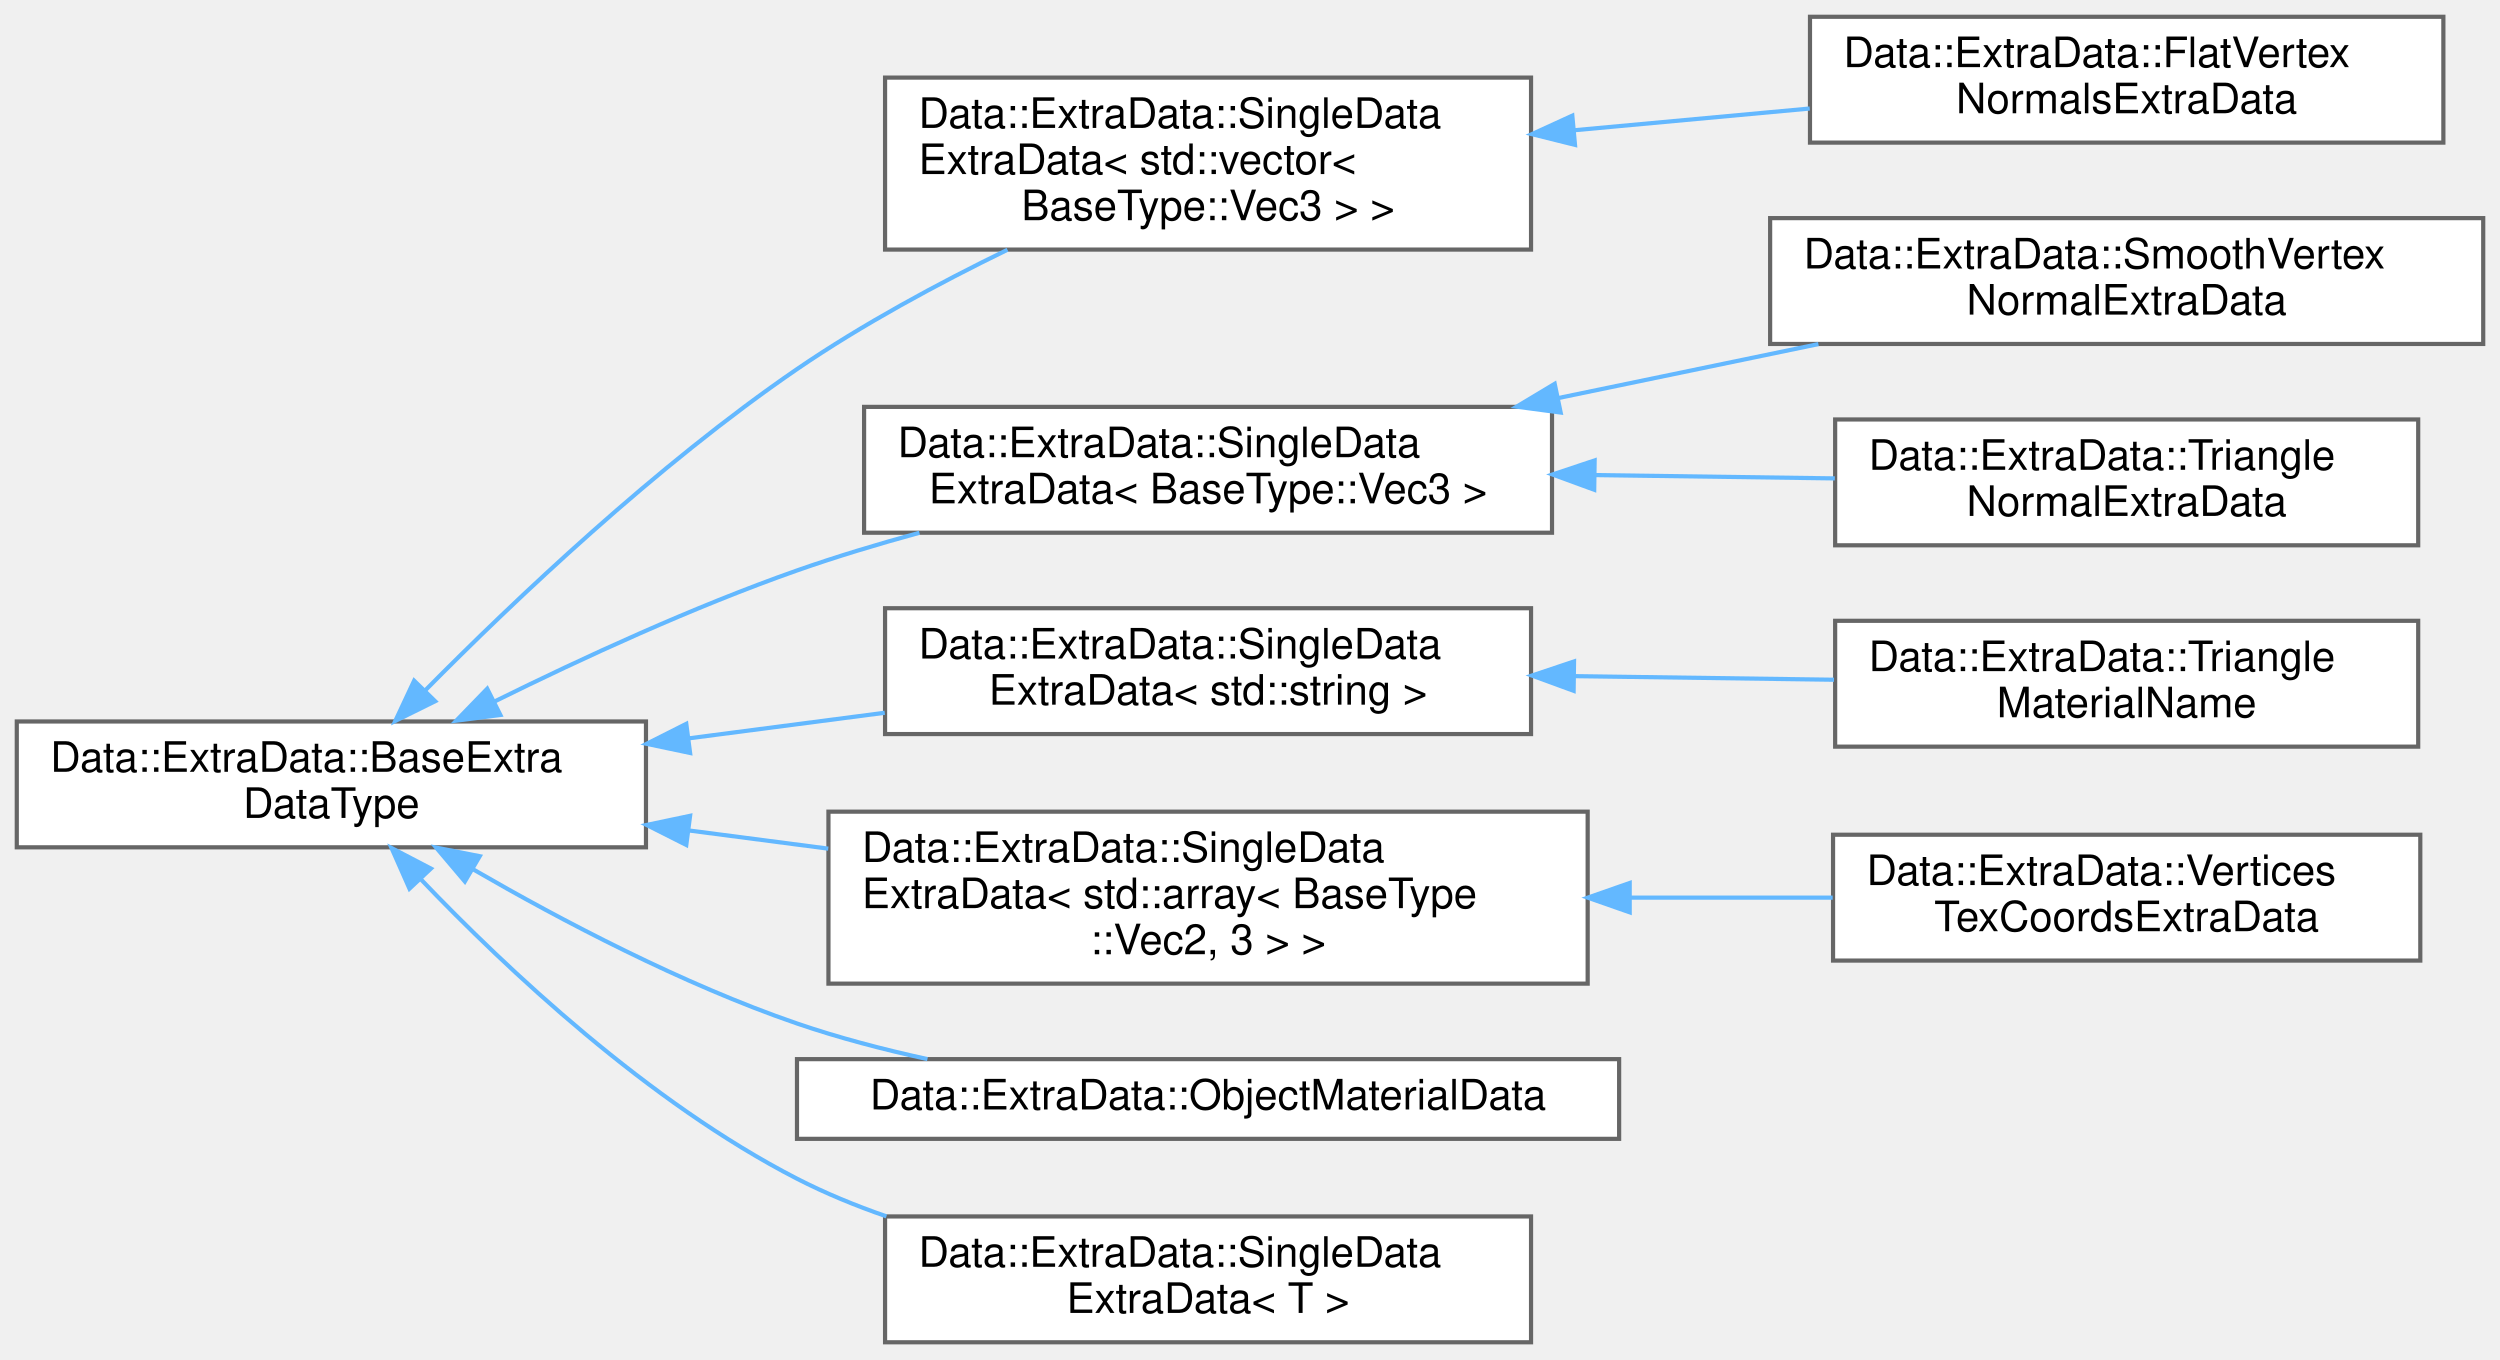
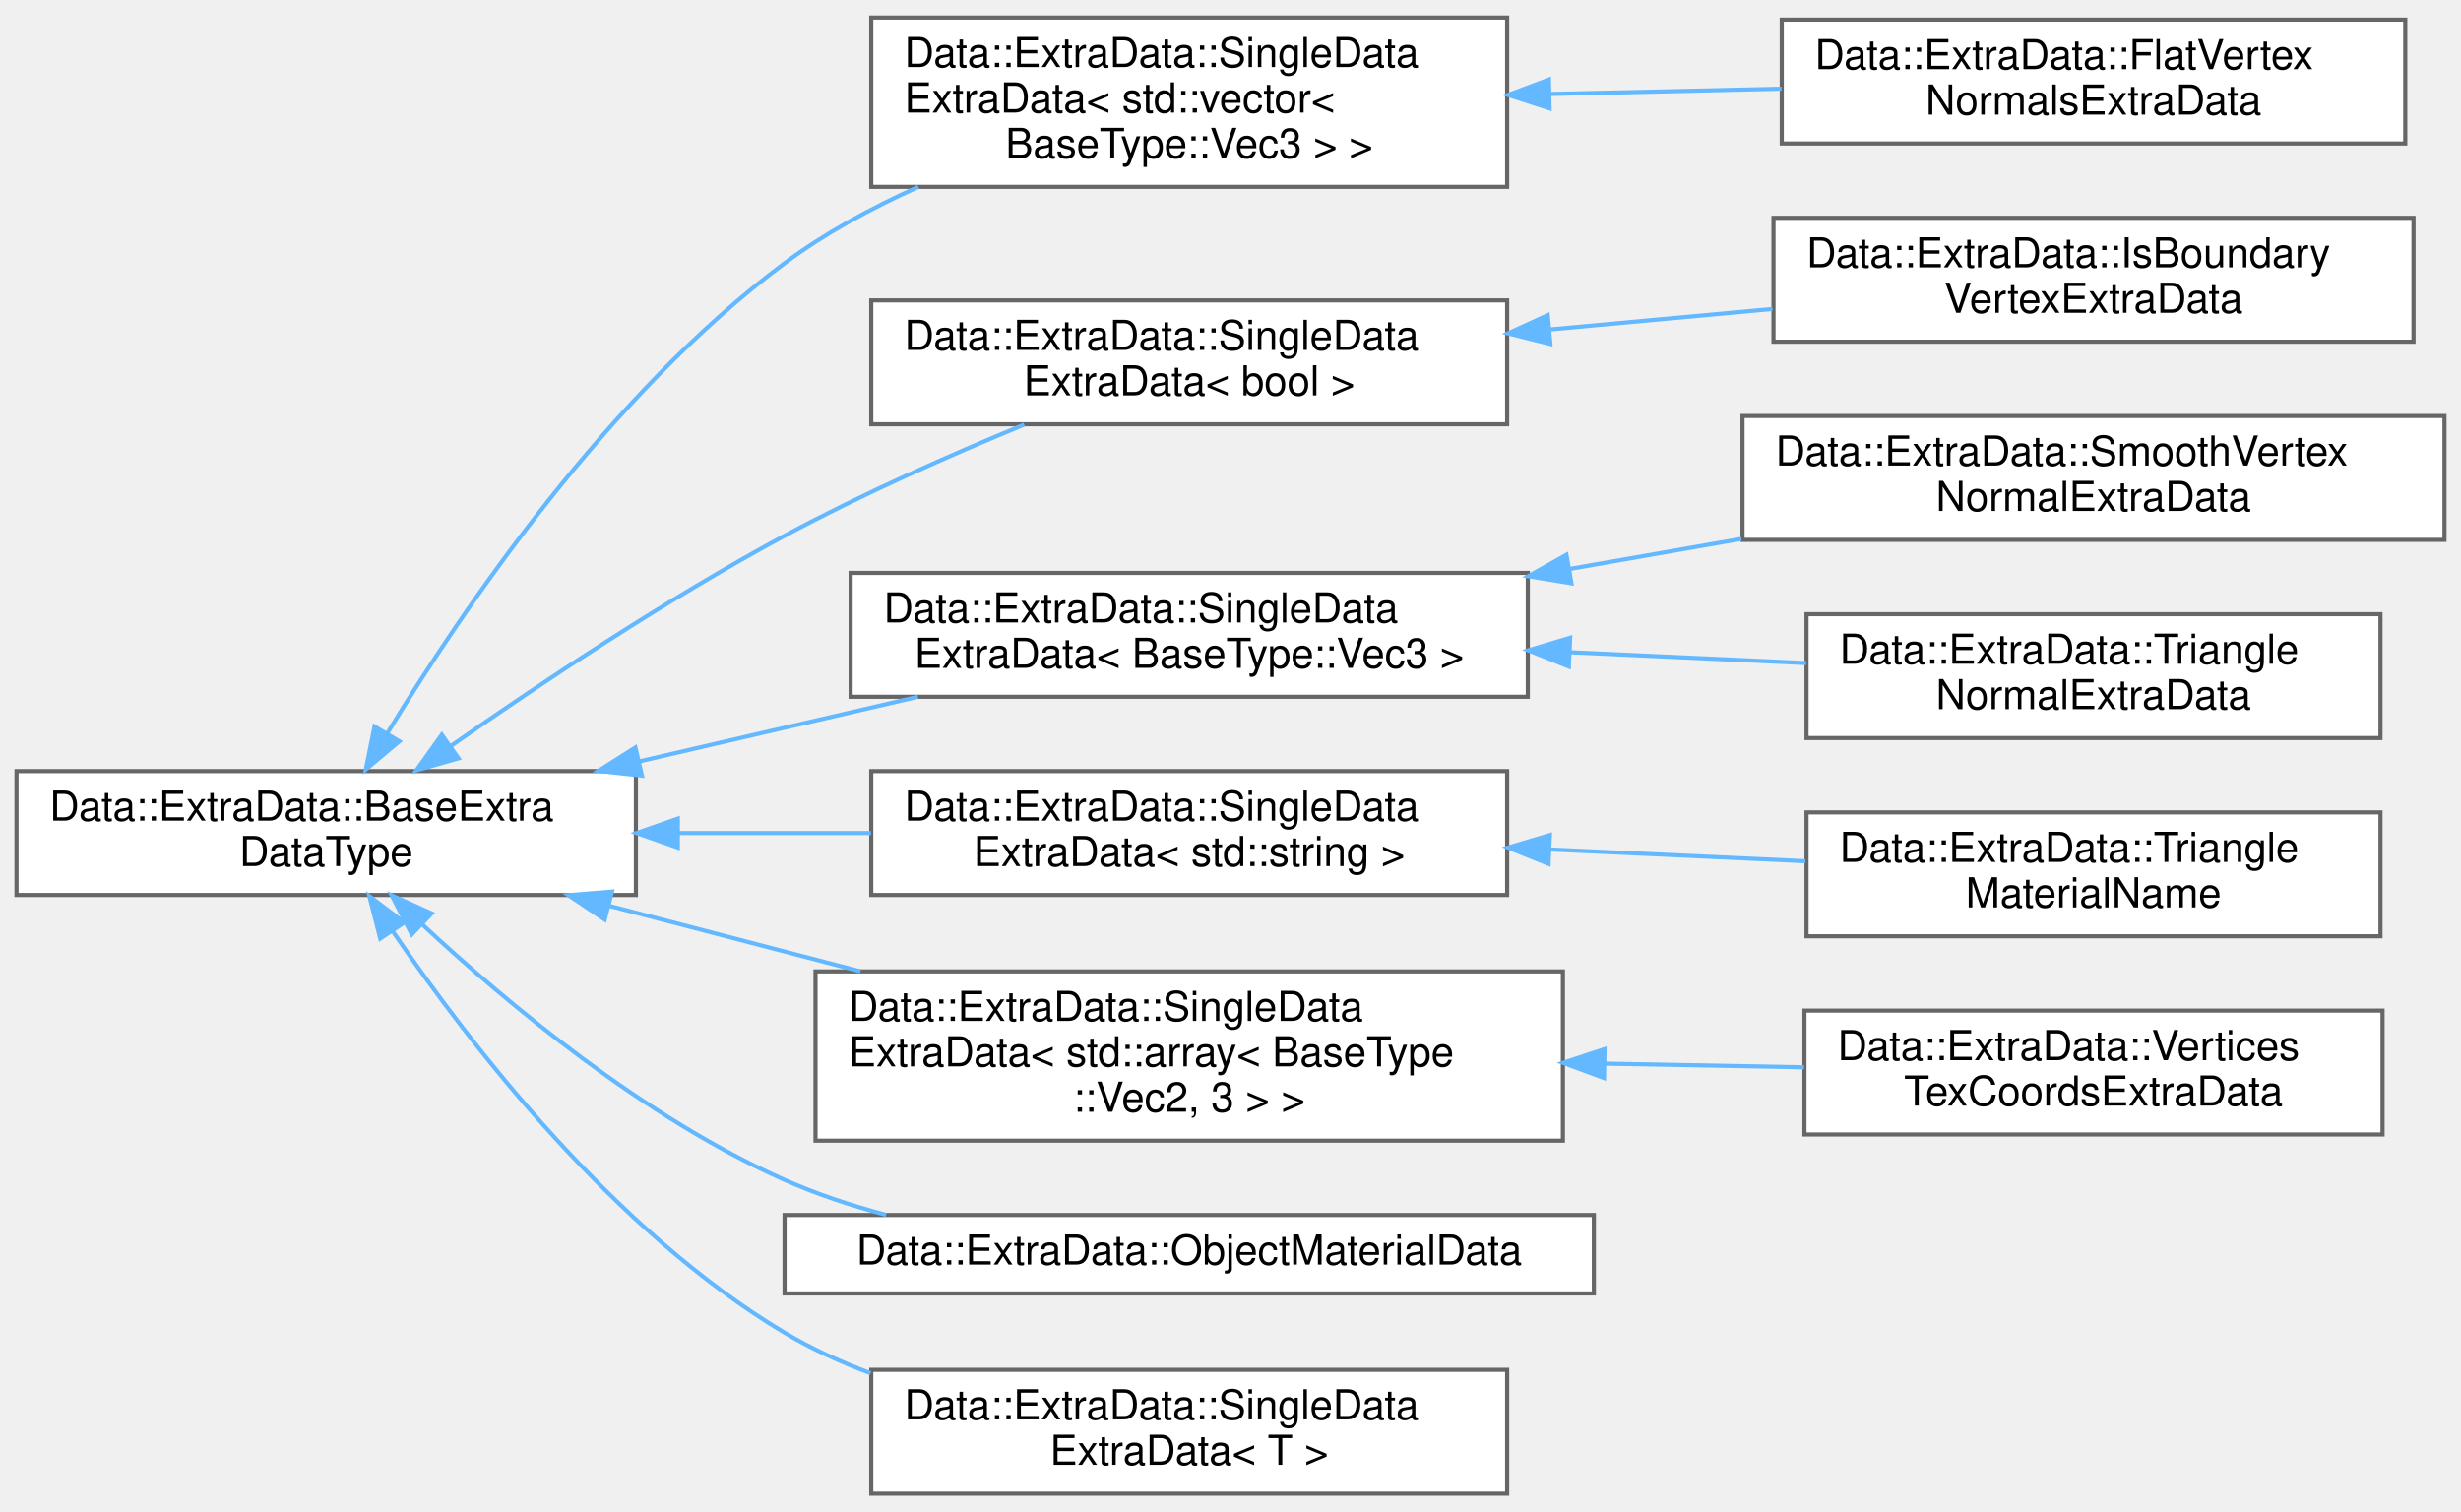
- <svg xmlns="http://www.w3.org/2000/svg" xmlns:xlink="http://www.w3.org/1999/xlink" width="596pt" height="324pt" viewBox="0.00 0.00 596.00 324.00">
-   <g id="graph0" class="graph" transform="scale(1 1) rotate(0) translate(4 320)">
+ <svg xmlns="http://www.w3.org/2000/svg" xmlns:xlink="http://www.w3.org/1999/xlink" width="596pt" height="366pt" viewBox="0.00 0.00 596.00 365.50">
+   <g id="graph0" class="graph" transform="scale(1 1) rotate(0) translate(4 361.5)">
    <g id="Node000000" class="node">
      <g id="a_Node000000">
        <a xlink:href="classData_1_1ExtraData_1_1BaseExtraDataType.html" target="_top" xlink:title="Base class for extra data type.">
-           <polygon fill="white" stroke="#666666" points="150,-148 0,-148 0,-118 150,-118 150,-148" />
-           <text text-anchor="start" x="8" y="-136" font-family="Helvetica,sans-Serif" font-size="10.00">Data::ExtraData::BaseExtra</text>
-           <text text-anchor="middle" x="75" y="-125" font-family="Helvetica,sans-Serif" font-size="10.00">DataType</text>
+           <polygon fill="white" stroke="#666666" points="150,-175 0,-175 0,-145 150,-145 150,-175" />
+           <text text-anchor="start" x="8" y="-163" font-family="Helvetica,sans-Serif" font-size="10.00">Data::ExtraData::BaseExtra</text>
+           <text text-anchor="middle" x="75" y="-152" font-family="Helvetica,sans-Serif" font-size="10.00">DataType</text>
        </a>
      </g>
    </g>
    <g id="Node000001" class="node">
      <g id="a_Node000001">
        <a xlink:href="classData_1_1ExtraData_1_1SingleDataExtraData.html" target="_top" xlink:title=" ">
-           <polygon fill="white" stroke="#666666" points="361,-301.5 207,-301.5 207,-260.5 361,-260.5 361,-301.5" />
-           <text text-anchor="start" x="215" y="-289.5" font-family="Helvetica,sans-Serif" font-size="10.00">Data::ExtraData::SingleData</text>
-           <text text-anchor="start" x="215" y="-278.5" font-family="Helvetica,sans-Serif" font-size="10.00">ExtraData&lt; std::vector&lt;</text>
-           <text text-anchor="middle" x="284" y="-267.5" font-family="Helvetica,sans-Serif" font-size="10.00"> BaseType::Vec3 &gt; &gt;</text>
+           <polygon fill="white" stroke="#666666" points="361,-357.5 207,-357.5 207,-316.5 361,-316.5 361,-357.5" />
+           <text text-anchor="start" x="215" y="-345.5" font-family="Helvetica,sans-Serif" font-size="10.00">Data::ExtraData::SingleData</text>
+           <text text-anchor="start" x="215" y="-334.5" font-family="Helvetica,sans-Serif" font-size="10.00">ExtraData&lt; std::vector&lt;</text>
+           <text text-anchor="middle" x="284" y="-323.5" font-family="Helvetica,sans-Serif" font-size="10.00"> BaseType::Vec3 &gt; &gt;</text>
        </a>
      </g>
    </g>
    <g id="edge2_Node000000_Node000001" class="edge">
      <g id="a_edge2_Node000000_Node000001">
        <a xlink:title=" ">
-           <path fill="none" stroke="#63b8ff" d="M97.44,-155.48C118.61,-176.88 152.58,-209.12 186,-232 201.57,-242.66 219.78,-252.47 236.18,-260.46" />
-           <polygon fill="#63b8ff" stroke="#63b8ff" points="99.74,-152.83 90.24,-148.13 94.73,-157.72 99.74,-152.83" />
+           <path fill="none" stroke="#63b8ff" d="M89.75,-184.08C108.16,-214.39 143.46,-266.33 186,-298 195.75,-305.26 207.05,-311.4 218.4,-316.49" />
+           <polygon fill="#63b8ff" stroke="#63b8ff" points="92.72,-182.22 84.6,-175.41 86.7,-185.8 92.72,-182.22" />
        </a>
      </g>
    </g>
    <g id="Node000003" class="node">
      <g id="a_Node000003">
+         <a xlink:href="classData_1_1ExtraData_1_1SingleDataExtraData.html" target="_top" xlink:title=" ">
+           <polygon fill="white" stroke="#666666" points="361,-289 207,-289 207,-259 361,-259 361,-289" />
+           <text text-anchor="start" x="215" y="-277" font-family="Helvetica,sans-Serif" font-size="10.00">Data::ExtraData::SingleData</text>
+           <text text-anchor="middle" x="284" y="-266" font-family="Helvetica,sans-Serif" font-size="10.00">ExtraData&lt; bool &gt;</text>
+         </a>
+       </g>
+     </g>
+     <g id="edge4_Node000000_Node000003" class="edge">
+       <g id="a_edge4_Node000000_Node000003">
+         <a xlink:title=" ">
+           <path fill="none" stroke="#63b8ff" d="M105.26,-181.13C126.96,-196.3 157.57,-216.68 186,-232 204.58,-242.01 226.04,-251.5 244.05,-258.92" />
+           <polygon fill="#63b8ff" stroke="#63b8ff" points="107.03,-178.09 96.84,-175.19 102.99,-183.81 107.03,-178.09" />
+         </a>
+       </g>
+     </g>
+     <g id="Node000005" class="node">
+       <g id="a_Node000005">
        <a xlink:href="classData_1_1ExtraData_1_1SingleDataExtraData.html" target="_top" xlink:title=" ">
          <polygon fill="white" stroke="#666666" points="366,-223 202,-223 202,-193 366,-193 366,-223" />
          <text text-anchor="start" x="210" y="-211" font-family="Helvetica,sans-Serif" font-size="10.00">Data::ExtraData::SingleData</text>
          <text text-anchor="middle" x="284" y="-200" font-family="Helvetica,sans-Serif" font-size="10.00">ExtraData&lt; BaseType::Vec3 &gt;</text>
        </a>
      </g>
    </g>
-     <g id="edge4_Node000000_Node000003" class="edge">
-       <g id="a_edge4_Node000000_Node000003">
-         <a xlink:title=" ">
-           <path fill="none" stroke="#63b8ff" d="M113.93,-152.78C134.8,-163.1 161.38,-175.34 186,-184 195.33,-187.28 205.31,-190.29 215.19,-192.99" />
-           <polygon fill="#63b8ff" stroke="#63b8ff" points="115.29,-149.55 104.78,-148.2 112.15,-155.81 115.29,-149.55" />
-         </a>
-       </g>
-     </g>
-     <g id="Node000006" class="node">
-       <g id="a_Node000006">
+     <g id="edge6_Node000000_Node000005" class="edge">
+       <g id="a_edge6_Node000000_Node000005">
+         <a xlink:title=" ">
+           <path fill="none" stroke="#63b8ff" d="M150.92,-177.37C172.99,-182.49 196.93,-188.04 218.3,-193" />
+           <polygon fill="#63b8ff" stroke="#63b8ff" points="151.46,-173.91 140.93,-175.06 149.88,-180.72 151.46,-173.91" />
+         </a>
+       </g>
+     </g>
+     <g id="Node000008" class="node">
+       <g id="a_Node000008">
        <a xlink:href="classData_1_1ExtraData_1_1SingleDataExtraData.html" target="_top" xlink:title=" ">
          <polygon fill="white" stroke="#666666" points="361,-175 207,-175 207,-145 361,-145 361,-175" />
          <text text-anchor="start" x="215" y="-163" font-family="Helvetica,sans-Serif" font-size="10.00">Data::ExtraData::SingleData</text>
          <text text-anchor="middle" x="284" y="-152" font-family="Helvetica,sans-Serif" font-size="10.00">ExtraData&lt; std::string &gt;</text>
        </a>
      </g>
    </g>
-     <g id="edge7_Node000000_Node000006" class="edge">
-       <g id="a_edge7_Node000000_Node000006">
-         <a xlink:title=" ">
-           <path fill="none" stroke="#63b8ff" d="M160.21,-143.98C175.67,-146 191.72,-148.09 206.93,-150.08" />
-           <polygon fill="#63b8ff" stroke="#63b8ff" points="160.52,-140.49 150.15,-142.67 159.61,-147.44 160.52,-140.49" />
-         </a>
-       </g>
-     </g>
-     <g id="Node000008" class="node">
-       <g id="a_Node000008">
+     <g id="edge9_Node000000_Node000008" class="edge">
+       <g id="a_edge9_Node000000_Node000008">
+         <a xlink:title=" ">
+           <path fill="none" stroke="#63b8ff" d="M160.21,-160C175.67,-160 191.72,-160 206.93,-160" />
+           <polygon fill="#63b8ff" stroke="#63b8ff" points="160.15,-156.5 150.15,-160 160.15,-163.5 160.15,-156.5" />
+         </a>
+       </g>
+     </g>
+     <g id="Node000010" class="node">
+       <g id="a_Node000010">
        <a xlink:href="classData_1_1ExtraData_1_1SingleDataExtraData.html" target="_top" xlink:title=" ">
          <polygon fill="white" stroke="#666666" points="374.5,-126.5 193.5,-126.5 193.5,-85.5 374.5,-85.5 374.5,-126.5" />
          <text text-anchor="start" x="201.5" y="-114.5" font-family="Helvetica,sans-Serif" font-size="10.00">Data::ExtraData::SingleData</text>
          <text text-anchor="start" x="201.5" y="-103.5" font-family="Helvetica,sans-Serif" font-size="10.00">ExtraData&lt; std::array&lt; BaseType</text>
          <text text-anchor="middle" x="284" y="-92.5" font-family="Helvetica,sans-Serif" font-size="10.00">::Vec2, 3 &gt; &gt;</text>
        </a>
      </g>
    </g>
-     <g id="edge9_Node000000_Node000008" class="edge">
-       <g id="a_edge9_Node000000_Node000008">
-         <a xlink:title=" ">
-           <path fill="none" stroke="#63b8ff" d="M160.13,-122.03C171.11,-120.59 182.39,-119.12 193.46,-117.68" />
-           <polygon fill="#63b8ff" stroke="#63b8ff" points="159.61,-118.56 150.15,-123.33 160.52,-125.51 159.61,-118.56" />
-         </a>
-       </g>
-     </g>
-     <g id="Node000010" class="node">
-       <g id="a_Node000010">
+     <g id="edge11_Node000000_Node000010" class="edge">
+       <g id="a_edge11_Node000000_Node000010">
+         <a xlink:title=" ">
+           <path fill="none" stroke="#63b8ff" d="M143.35,-142.43C162.83,-137.35 184.27,-131.76 204.38,-126.51" />
+           <polygon fill="#63b8ff" stroke="#63b8ff" points="142.45,-139.05 133.66,-144.96 144.22,-145.82 142.45,-139.05" />
+         </a>
+       </g>
+     </g>
+     <g id="Node000012" class="node">
+       <g id="a_Node000012">
        <a xlink:href="classData_1_1ExtraData_1_1ObjectMaterialData.html" target="_top" xlink:title="Store object material data defined within a MTL file.">
          <polygon fill="white" stroke="#666666" points="382,-67.5 186,-67.5 186,-48.5 382,-48.5 382,-67.5" />
          <text text-anchor="middle" x="284" y="-55.5" font-family="Helvetica,sans-Serif" font-size="10.00">Data::ExtraData::ObjectMaterialData</text>
        </a>
      </g>
    </g>
-     <g id="edge11_Node000000_Node000010" class="edge">
-       <g id="a_edge11_Node000000_Node000010">
-         <a xlink:title=" ">
-           <path fill="none" stroke="#63b8ff" d="M108.62,-112.85C129.93,-100.51 158.77,-85.35 186,-76 195.88,-72.61 206.56,-69.81 217.1,-67.51" />
-           <polygon fill="#63b8ff" stroke="#63b8ff" points="106.82,-109.85 99.98,-117.93 110.37,-115.88 106.82,-109.85" />
-         </a>
-       </g>
-     </g>
-     <g id="Node000011" class="node">
-       <g id="a_Node000011">
+     <g id="edge13_Node000000_Node000012" class="edge">
+       <g id="a_edge13_Node000000_Node000012">
+         <a xlink:title=" ">
+           <path fill="none" stroke="#63b8ff" d="M98.25,-137.88C119.12,-118.47 152.12,-91.04 186,-76 193.75,-72.56 202.13,-69.78 210.6,-67.53" />
+           <polygon fill="#63b8ff" stroke="#63b8ff" points="95.71,-135.46 90.87,-144.89 100.53,-140.54 95.71,-135.46" />
+         </a>
+       </g>
+     </g>
+     <g id="Node000013" class="node">
+       <g id="a_Node000013">
        <a xlink:href="classData_1_1ExtraData_1_1SingleDataExtraData.html" target="_top" xlink:title="Base class for extra data type with only one attribute.">
          <polygon fill="white" stroke="#666666" points="361,-30 207,-30 207,0 361,0 361,-30" />
          <text text-anchor="start" x="215" y="-18" font-family="Helvetica,sans-Serif" font-size="10.00">Data::ExtraData::SingleData</text>
          <text text-anchor="middle" x="284" y="-7" font-family="Helvetica,sans-Serif" font-size="10.00">ExtraData&lt; T &gt;</text>
        </a>
      </g>
    </g>
-     <g id="edge12_Node000000_Node000011" class="edge">
-       <g id="a_edge12_Node000000_Node000011">
-         <a xlink:title=" ">
-           <path fill="none" stroke="#63b8ff" d="M96.29,-110.42C116.85,-88.91 150.58,-57.21 186,-39 192.71,-35.55 199.94,-32.58 207.32,-30.02" />
-           <polygon fill="#63b8ff" stroke="#63b8ff" points="93.62,-108.14 89.34,-117.83 98.73,-112.93 93.62,-108.14" />
+     <g id="edge14_Node000000_Node000013" class="edge">
+       <g id="a_edge14_Node000000_Node000013">
+         <a xlink:title=" ">
+           <path fill="none" stroke="#63b8ff" d="M91.23,-136.04C110.09,-108.39 144.82,-63.56 186,-39 192.48,-35.13 199.56,-31.89 206.85,-29.17" />
+           <polygon fill="#63b8ff" stroke="#63b8ff" points="88.09,-134.45 85.46,-144.71 93.91,-138.33 88.09,-134.45" />
        </a>
      </g>
    </g>
    <g id="Node000002" class="node">
      <g id="a_Node000002">
        <a xlink:href="classData_1_1ExtraData_1_1FlatVertexNormalsExtraData.html" target="_top" xlink:title="Extra data type to store vertex flat normals.">
-           <polygon fill="white" stroke="#666666" points="578.5,-316 427.5,-316 427.5,-286 578.5,-286 578.5,-316" />
-           <text text-anchor="start" x="435.5" y="-304" font-family="Helvetica,sans-Serif" font-size="10.00">Data::ExtraData::FlatVertex</text>
-           <text text-anchor="middle" x="503" y="-293" font-family="Helvetica,sans-Serif" font-size="10.00">NormalsExtraData</text>
+           <polygon fill="white" stroke="#666666" points="578.5,-357 427.5,-357 427.5,-327 578.5,-327 578.5,-357" />
+           <text text-anchor="start" x="435.5" y="-345" font-family="Helvetica,sans-Serif" font-size="10.00">Data::ExtraData::FlatVertex</text>
+           <text text-anchor="middle" x="503" y="-334" font-family="Helvetica,sans-Serif" font-size="10.00">NormalsExtraData</text>
        </a>
      </g>
    </g>
    <g id="edge3_Node000001_Node000002" class="edge">
      <g id="a_edge3_Node000001_Node000002">
        <a xlink:title=" ">
-           <path fill="none" stroke="#63b8ff" d="M371.4,-288.96C389.94,-290.67 409.39,-292.46 427.44,-294.13" />
-           <polygon fill="#63b8ff" stroke="#63b8ff" points="371.48,-285.46 361.2,-288.02 370.84,-292.43 371.48,-285.46" />
+           <path fill="none" stroke="#63b8ff" d="M371.4,-338.99C389.94,-339.42 409.39,-339.87 427.44,-340.28" />
+           <polygon fill="#63b8ff" stroke="#63b8ff" points="371.28,-335.49 361.2,-338.76 371.12,-342.49 371.28,-335.49" />
        </a>
      </g>
    </g>
    <g id="Node000004" class="node">
      <g id="a_Node000004">
-         <a xlink:href="classData_1_1ExtraData_1_1SmoothVertexNormalExtraData.html" target="_top" xlink:title="Extra data type to store a smooth vertex normal.">
-           <polygon fill="white" stroke="#666666" points="588,-268 418,-268 418,-238 588,-238 588,-268" />
-           <text text-anchor="start" x="426" y="-256" font-family="Helvetica,sans-Serif" font-size="10.00">Data::ExtraData::SmoothVertex</text>
-           <text text-anchor="middle" x="503" y="-245" font-family="Helvetica,sans-Serif" font-size="10.00">NormalExtraData</text>
+         <a xlink:href="classData_1_1ExtraData_1_1IsBoundaryVertexExtraData.html" target="_top" xlink:title="Extra data type to store a boolean that tells if the vertex is ona boundary of the mesh.">
+           <polygon fill="white" stroke="#666666" points="580.5,-309 425.5,-309 425.5,-279 580.5,-279 580.5,-309" />
+           <text text-anchor="start" x="433.5" y="-297" font-family="Helvetica,sans-Serif" font-size="10.00">Data::ExtraData::IsBoundary</text>
+           <text text-anchor="middle" x="503" y="-286" font-family="Helvetica,sans-Serif" font-size="10.00">VertexExtraData</text>
        </a>
      </g>
    </g>
    <g id="edge5_Node000003_Node000004" class="edge">
      <g id="a_edge5_Node000003_Node000004">
        <a xlink:title=" ">
-           <path fill="none" stroke="#63b8ff" d="M367.46,-225.1C387.88,-229.33 409.61,-233.84 429.51,-237.97" />
-           <polygon fill="#63b8ff" stroke="#63b8ff" points="368.06,-221.65 357.56,-223.05 366.64,-228.5 368.06,-221.65" />
-         </a>
-       </g>
-     </g>
-     <g id="Node000005" class="node">
-       <g id="a_Node000005">
-         <a xlink:href="classData_1_1ExtraData_1_1TriangleNormalExtraData.html" target="_top" xlink:title="Extra data type to store a triangle normal.">
-           <polygon fill="white" stroke="#666666" points="572.5,-220 433.5,-220 433.5,-190 572.5,-190 572.5,-220" />
-           <text text-anchor="start" x="441.5" y="-208" font-family="Helvetica,sans-Serif" font-size="10.00">Data::ExtraData::Triangle</text>
-           <text text-anchor="middle" x="503" y="-197" font-family="Helvetica,sans-Serif" font-size="10.00">NormalExtraData</text>
-         </a>
-       </g>
-     </g>
-     <g id="edge6_Node000003_Node000005" class="edge">
-       <g id="a_edge6_Node000003_Node000005">
-         <a xlink:title=" ">
-           <path fill="none" stroke="#63b8ff" d="M376.33,-206.74C395.45,-206.47 415.3,-206.2 433.42,-205.95" />
-           <polygon fill="#63b8ff" stroke="#63b8ff" points="376.06,-203.24 366.11,-206.88 376.16,-210.24 376.06,-203.24" />
+           <path fill="none" stroke="#63b8ff" d="M371.54,-281.98C389.3,-283.61 407.87,-285.32 425.25,-286.93" />
+           <polygon fill="#63b8ff" stroke="#63b8ff" points="371.48,-278.46 361.2,-281.02 370.84,-285.43 371.48,-278.46" />
+         </a>
+       </g>
+     </g>
+     <g id="Node000006" class="node">
+       <g id="a_Node000006">
+         <a xlink:href="classData_1_1ExtraData_1_1SmoothVertexNormalExtraData.html" target="_top" xlink:title="Extra data type to store a smooth vertex normal.">
+           <polygon fill="white" stroke="#666666" points="588,-261 418,-261 418,-231 588,-231 588,-261" />
+           <text text-anchor="start" x="426" y="-249" font-family="Helvetica,sans-Serif" font-size="10.00">Data::ExtraData::SmoothVertex</text>
+           <text text-anchor="middle" x="503" y="-238" font-family="Helvetica,sans-Serif" font-size="10.00">NormalExtraData</text>
+         </a>
+       </g>
+     </g>
+     <g id="edge7_Node000005_Node000006" class="edge">
+       <g id="a_edge7_Node000005_Node000006">
+         <a xlink:title=" ">
+           <path fill="none" stroke="#63b8ff" d="M376.08,-223.95C389.89,-226.37 404.08,-228.85 417.73,-231.24" />
+           <polygon fill="#63b8ff" stroke="#63b8ff" points="376.57,-220.48 366.11,-222.2 375.36,-227.38 376.57,-220.48" />
        </a>
      </g>
    </g>
    <g id="Node000007" class="node">
      <g id="a_Node000007">
-         <a xlink:href="classData_1_1ExtraData_1_1TriangleMaterialName.html" target="_top" xlink:title="Extra data type to store a triangle material name.">
-           <polygon fill="white" stroke="#666666" points="572.5,-172 433.5,-172 433.5,-142 572.5,-142 572.5,-172" />
-           <text text-anchor="start" x="441.5" y="-160" font-family="Helvetica,sans-Serif" font-size="10.00">Data::ExtraData::Triangle</text>
-           <text text-anchor="middle" x="503" y="-149" font-family="Helvetica,sans-Serif" font-size="10.00">MaterialName</text>
-         </a>
-       </g>
-     </g>
-     <g id="edge8_Node000006_Node000007" class="edge">
-       <g id="a_edge8_Node000006_Node000007">
-         <a xlink:title=" ">
-           <path fill="none" stroke="#63b8ff" d="M371.21,-158.81C391.81,-158.52 413.53,-158.22 433.23,-157.95" />
-           <polygon fill="#63b8ff" stroke="#63b8ff" points="371.15,-155.31 361.2,-158.95 371.25,-162.31 371.15,-155.31" />
+         <a xlink:href="classData_1_1ExtraData_1_1TriangleNormalExtraData.html" target="_top" xlink:title="Extra data type to store a triangle normal.">
+           <polygon fill="white" stroke="#666666" points="572.5,-213 433.5,-213 433.5,-183 572.5,-183 572.5,-213" />
+           <text text-anchor="start" x="441.5" y="-201" font-family="Helvetica,sans-Serif" font-size="10.00">Data::ExtraData::Triangle</text>
+           <text text-anchor="middle" x="503" y="-190" font-family="Helvetica,sans-Serif" font-size="10.00">NormalExtraData</text>
+         </a>
+       </g>
+     </g>
+     <g id="edge8_Node000005_Node000007" class="edge">
+       <g id="a_edge8_Node000005_Node000007">
+         <a xlink:title=" ">
+           <path fill="none" stroke="#63b8ff" d="M376.33,-203.79C395.45,-202.91 415.3,-202 433.42,-201.16" />
+           <polygon fill="#63b8ff" stroke="#63b8ff" points="375.94,-200.31 366.11,-204.26 376.26,-207.3 375.94,-200.31" />
        </a>
      </g>
    </g>
    <g id="Node000009" class="node">
      <g id="a_Node000009">
-         <a xlink:href="classData_1_1ExtraData_1_1VerticesTexCoordsExtraData.html" target="_top" xlink:title="Extra data type to store texture coordinates for each vertex of a triangle.">
-           <polygon fill="white" stroke="#666666" points="573,-121 433,-121 433,-91 573,-91 573,-121" />
-           <text text-anchor="start" x="441" y="-109" font-family="Helvetica,sans-Serif" font-size="10.00">Data::ExtraData::Vertices</text>
-           <text text-anchor="middle" x="503" y="-98" font-family="Helvetica,sans-Serif" font-size="10.00">TexCoordsExtraData</text>
+         <a xlink:href="classData_1_1ExtraData_1_1TriangleMaterialName.html" target="_top" xlink:title="Extra data type to store a triangle material name.">
+           <polygon fill="white" stroke="#666666" points="572.5,-165 433.5,-165 433.5,-135 572.5,-135 572.5,-165" />
+           <text text-anchor="start" x="441.5" y="-153" font-family="Helvetica,sans-Serif" font-size="10.00">Data::ExtraData::Triangle</text>
+           <text text-anchor="middle" x="503" y="-142" font-family="Helvetica,sans-Serif" font-size="10.00">MaterialName</text>
        </a>
      </g>
    </g>
    <g id="edge10_Node000008_Node000009" class="edge">
      <g id="a_edge10_Node000008_Node000009">
        <a xlink:title=" ">
-           <path fill="none" stroke="#63b8ff" d="M384.63,-106C400.95,-106 417.54,-106 432.91,-106" />
-           <polygon fill="#63b8ff" stroke="#63b8ff" points="384.52,-102.5 374.52,-106 384.52,-109.5 384.52,-102.5" />
+           <path fill="none" stroke="#63b8ff" d="M371.21,-156.03C391.81,-155.08 413.53,-154.08 433.23,-153.17" />
+           <polygon fill="#63b8ff" stroke="#63b8ff" points="371.03,-152.53 361.2,-156.49 371.35,-159.52 371.03,-152.53" />
+         </a>
+       </g>
+     </g>
+     <g id="Node000011" class="node">
+       <g id="a_Node000011">
+         <a xlink:href="classData_1_1ExtraData_1_1VerticesTexCoordsExtraData.html" target="_top" xlink:title="Extra data type to store texture coordinates for each vertex of a triangle.">
+           <polygon fill="white" stroke="#666666" points="573,-117 433,-117 433,-87 573,-87 573,-117" />
+           <text text-anchor="start" x="441" y="-105" font-family="Helvetica,sans-Serif" font-size="10.00">Data::ExtraData::Vertices</text>
+           <text text-anchor="middle" x="503" y="-94" font-family="Helvetica,sans-Serif" font-size="10.00">TexCoordsExtraData</text>
+         </a>
+       </g>
+     </g>
+     <g id="edge12_Node000010_Node000011" class="edge">
+       <g id="a_edge12_Node000010_Node000011">
+         <a xlink:title=" ">
+           <path fill="none" stroke="#63b8ff" d="M384.63,-104.16C400.95,-103.86 417.54,-103.56 432.91,-103.27" />
+           <polygon fill="#63b8ff" stroke="#63b8ff" points="384.45,-100.67 374.52,-104.35 384.58,-107.66 384.45,-100.67" />
        </a>
      </g>
    </g>
  </g>
</svg>
